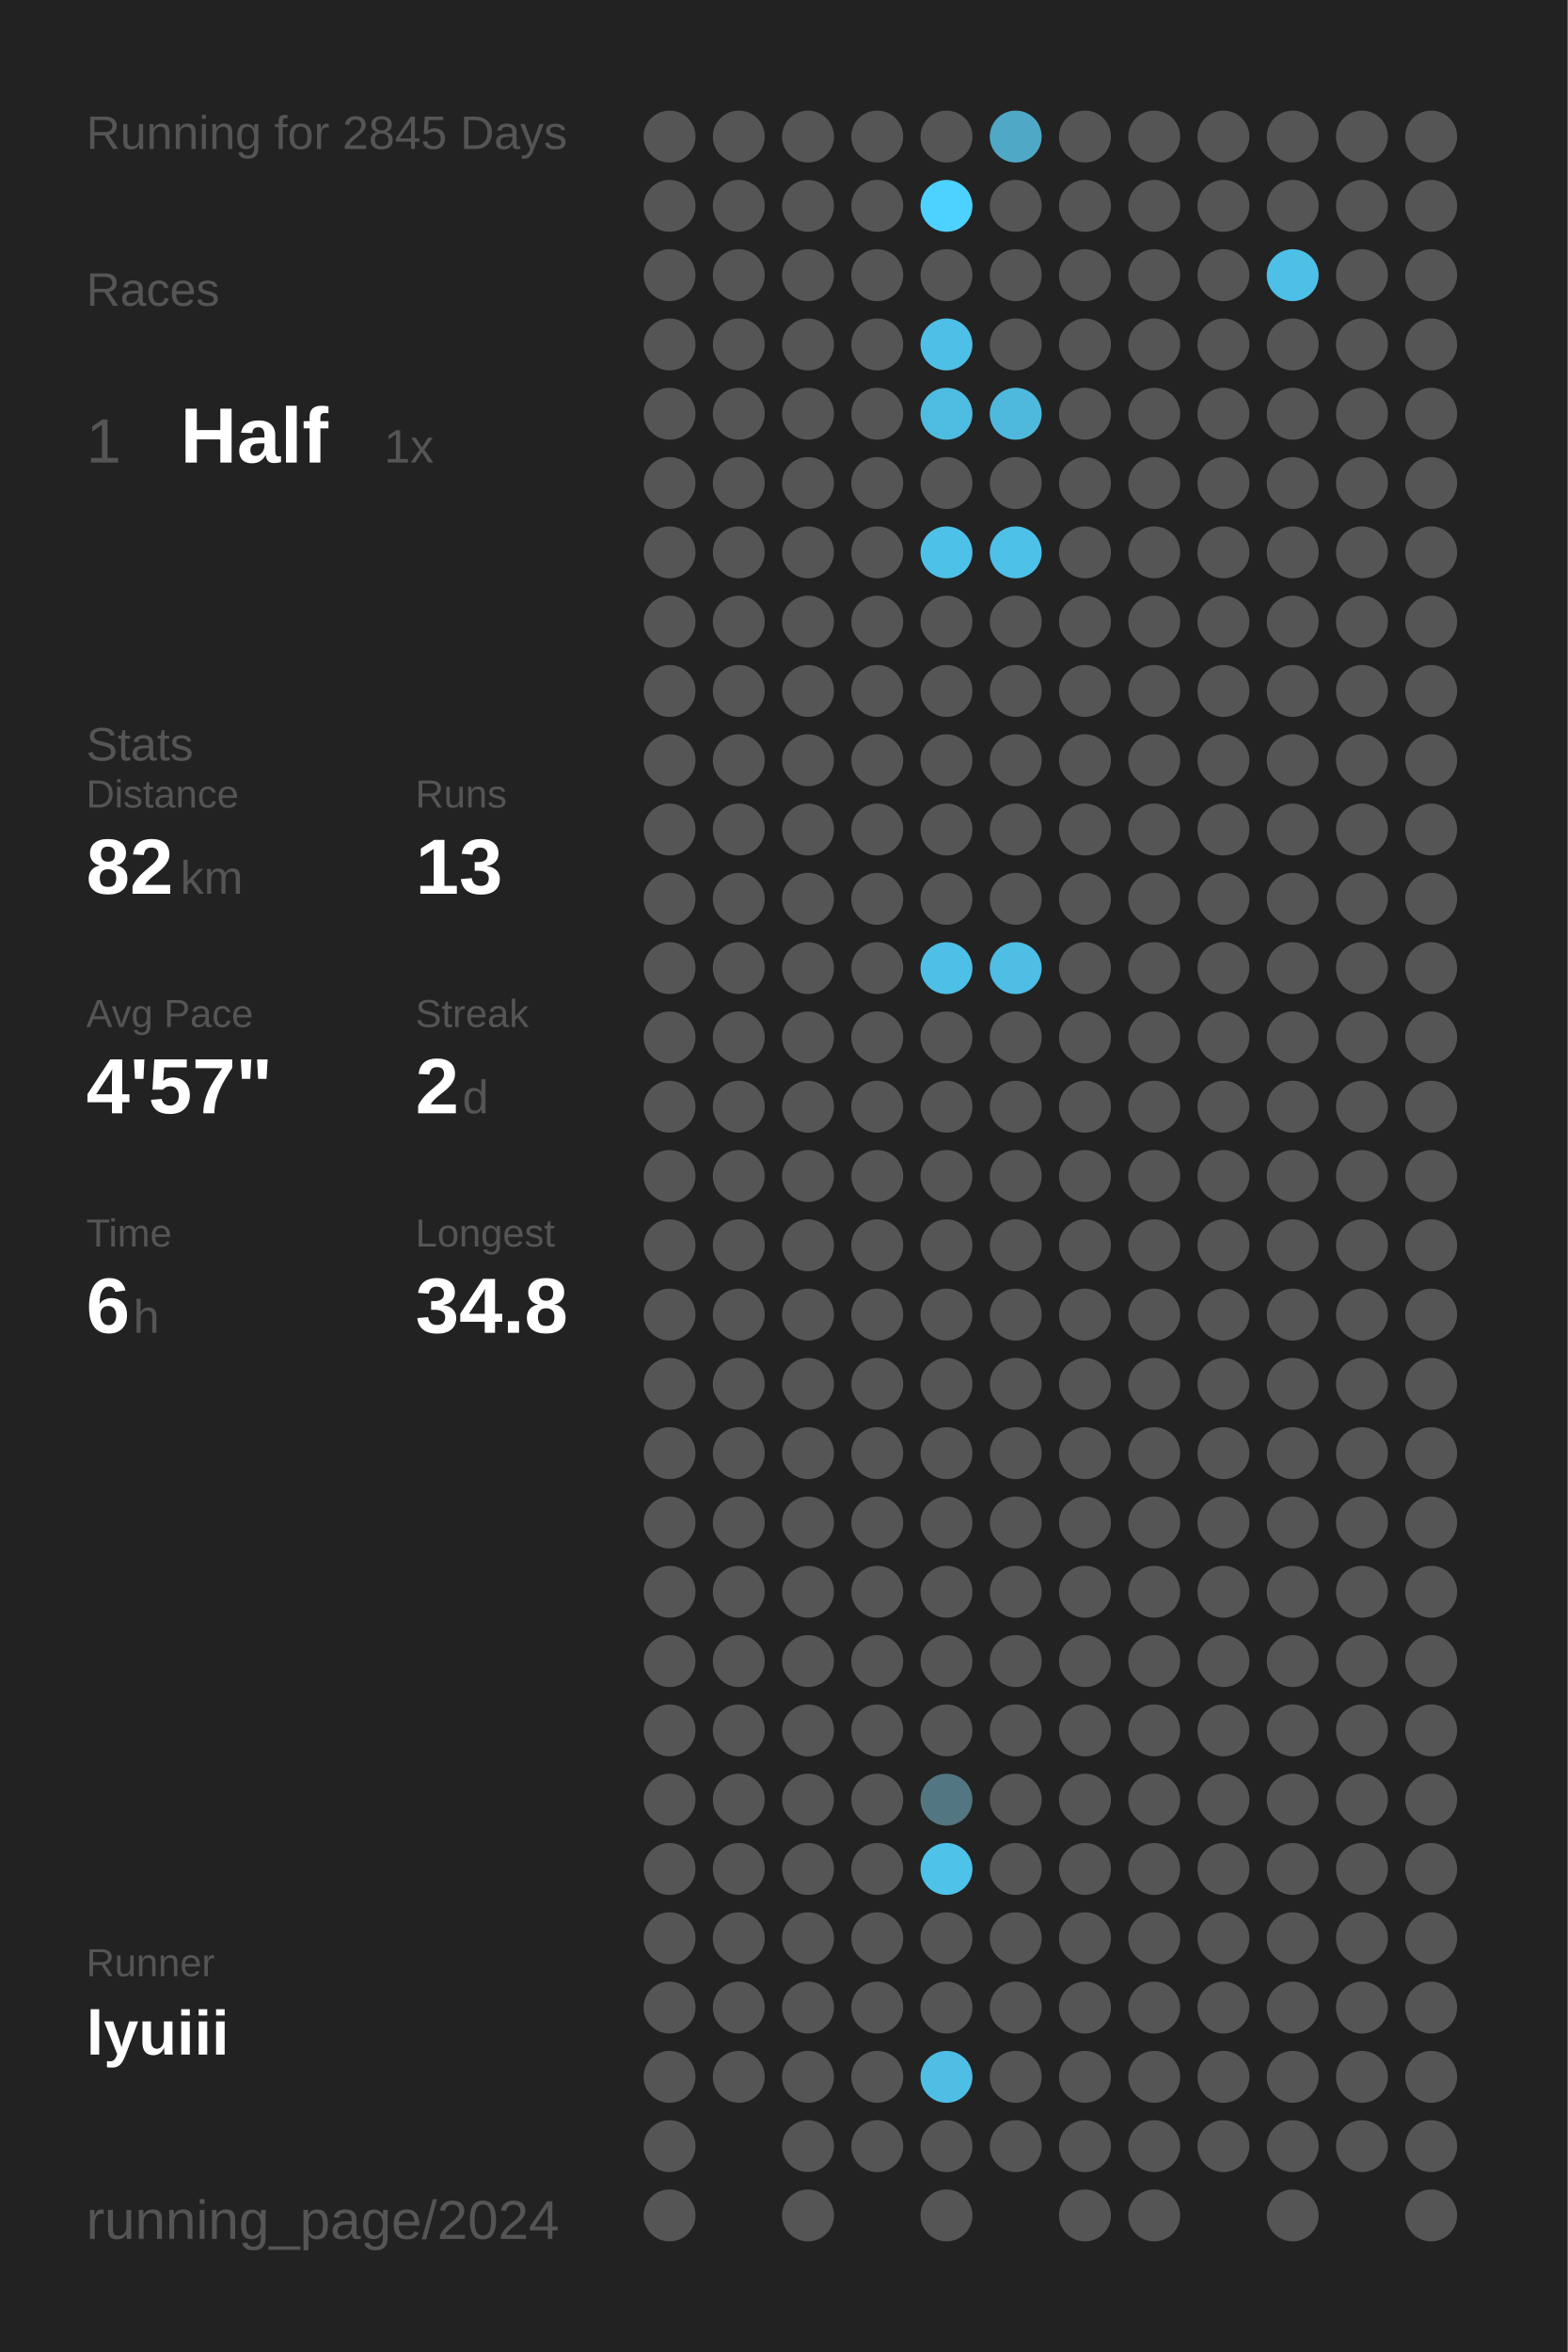
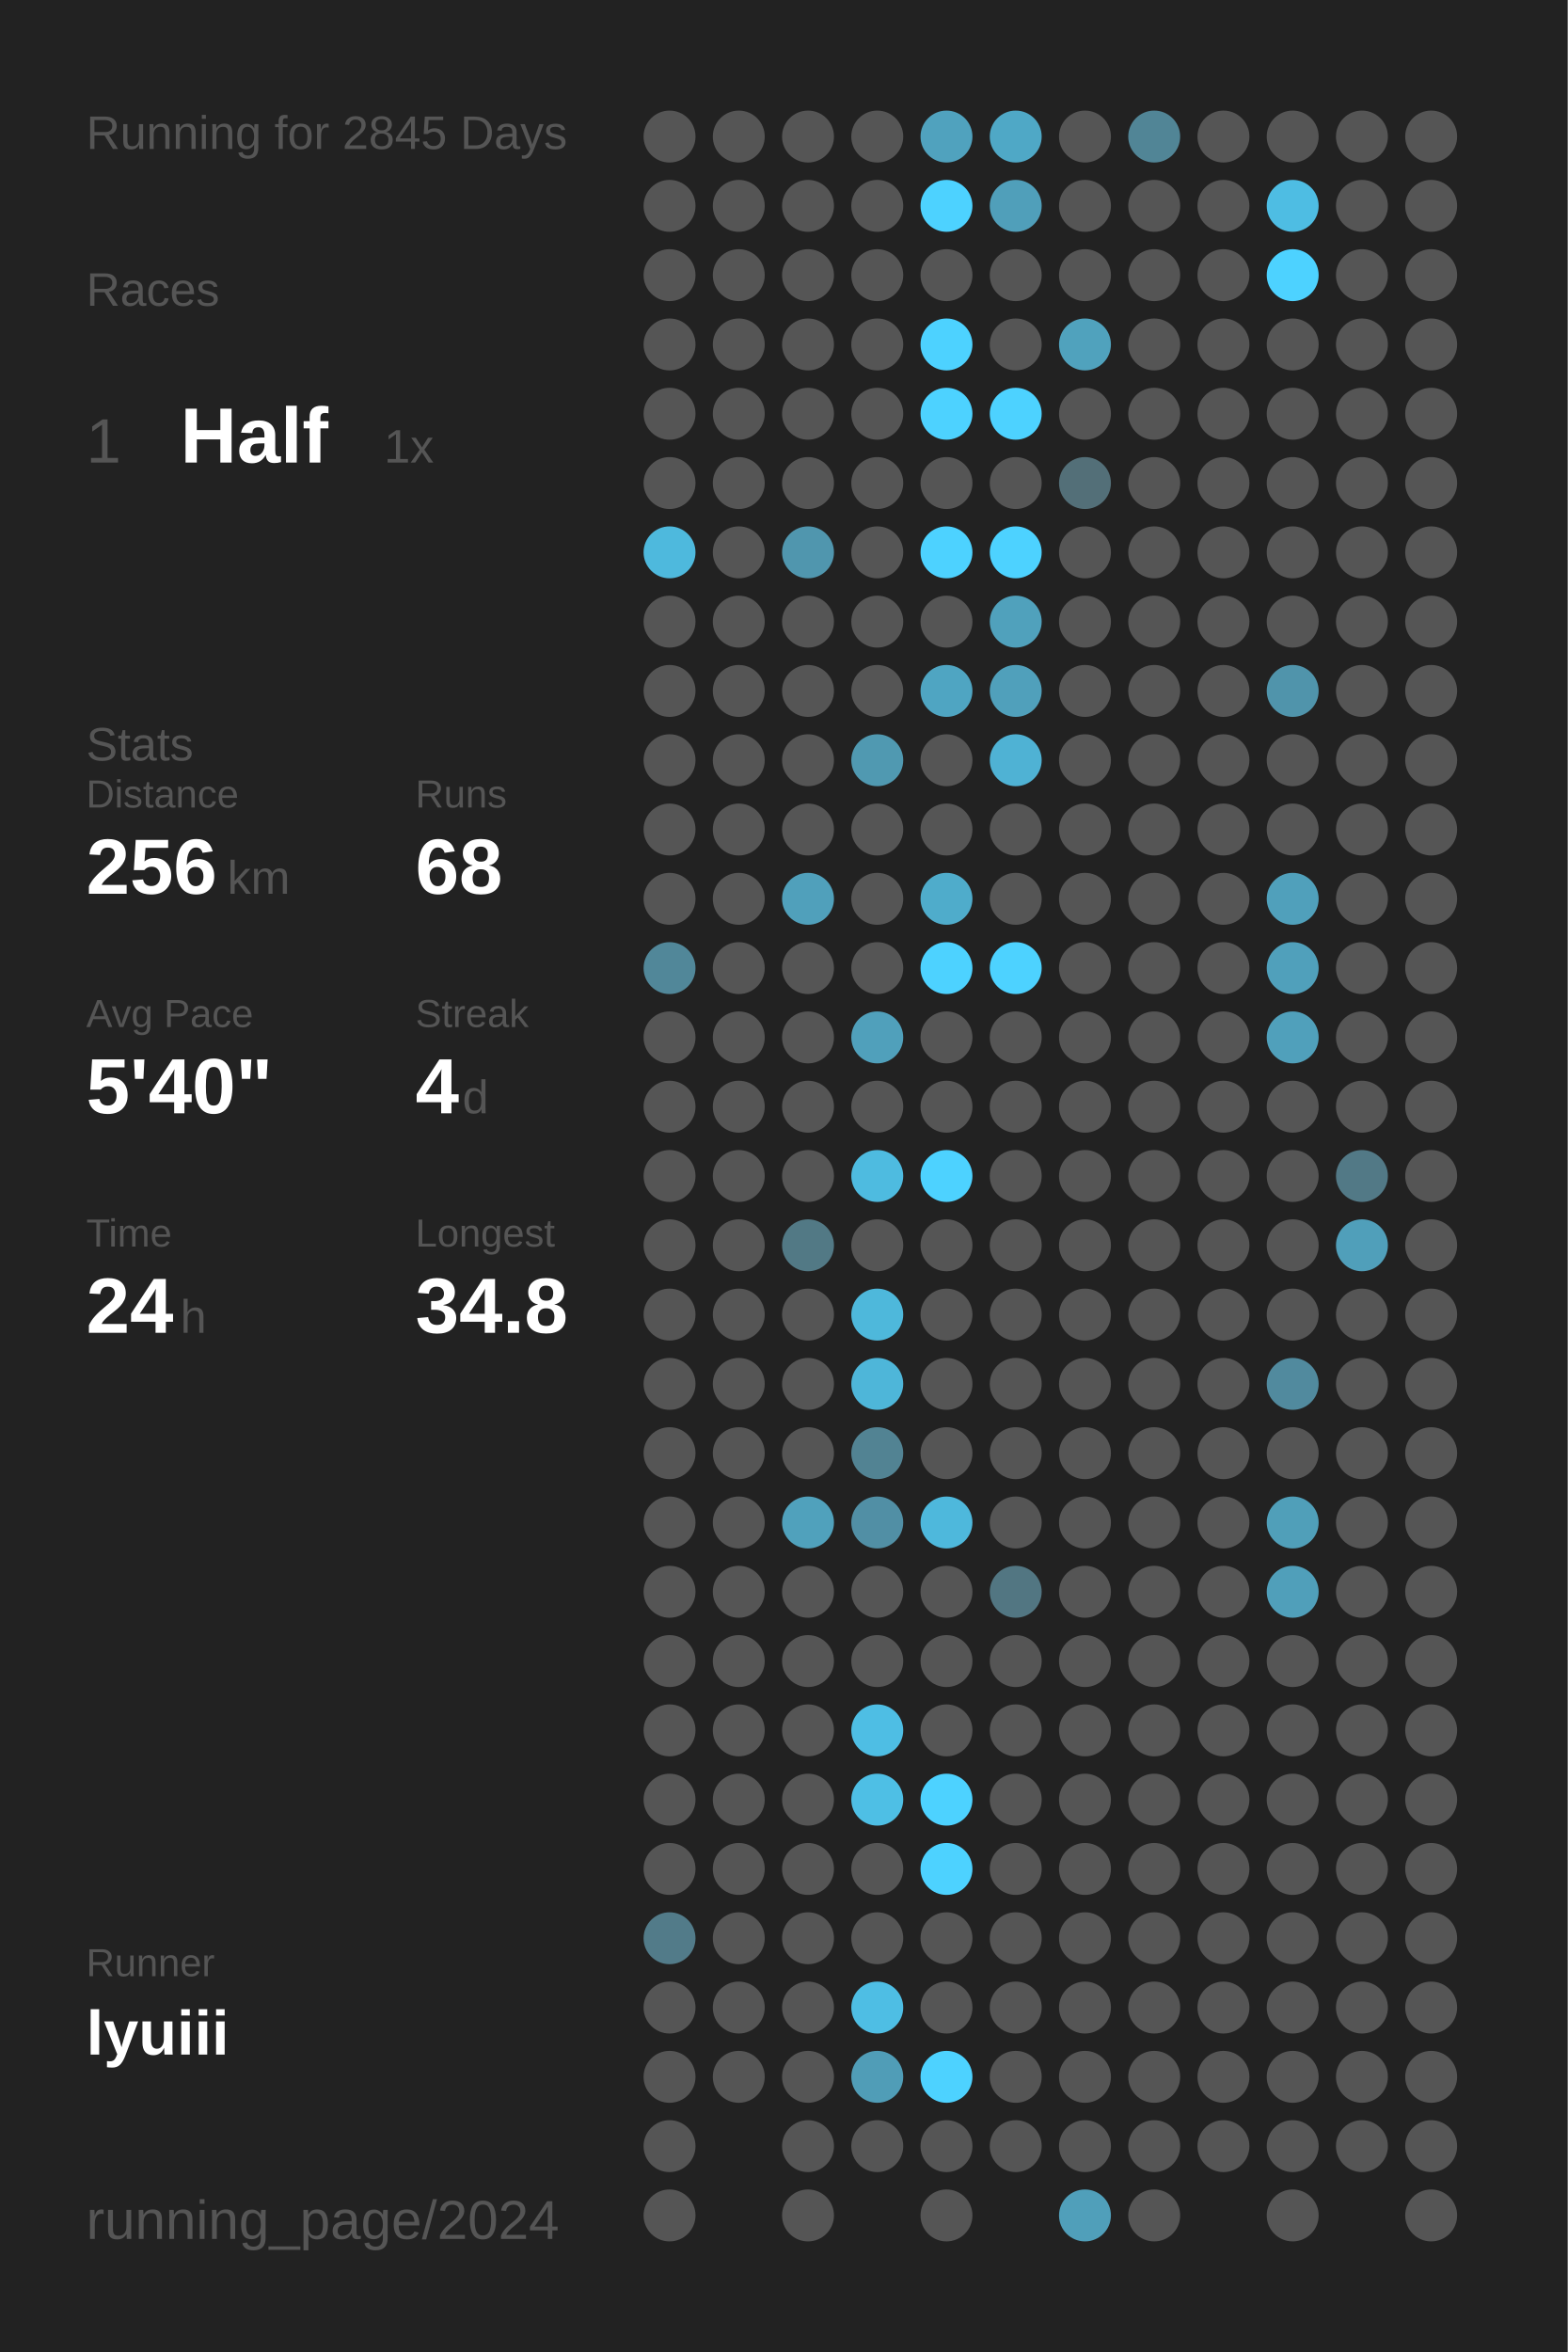
<svg xmlns="http://www.w3.org/2000/svg" baseProfile="full" height="300mm" version="1.1" viewBox="0,0,200,300" width="200mm">
  <defs />
  <rect fill="#222222" height="300" width="200" x="0" y="0" />
  <text fill="#555555" style="font-size:6px; font-family:Arial;" x="11" y="19">Running for 2845 Days</text>
  <text fill="#555555" style="font-size:6px; font-family:Arial;" x="11" y="39">Races</text>
  <text fill="#555555" style="font-size:8px; font-family:Arial;" x="11" y="59">1</text>
  <text fill="#FFFFFF" style="font-size:10px; font-family:Arial; font-weight:bold;" x="23" y="59">Half</text>
  <text fill="#555555" style="font-size:6px; font-family:Arial;" x="49" y="59">1x</text>
  <text fill="#555555" style="font-size:6px; font-family:Arial;" x="11" y="97">Stats</text>
  <text fill="#555555" style="font-size:5px; font-family:Arial;" x="11" y="103">Distance</text>
-   <text fill="#FFFFFF" style="font-size:10px; font-family:Arial; font-weight:bold;" x="11" y="114">82</text>
-   <text fill="#555555" style="font-size:6px; font-family:Arial;" x="23" y="114">km</text>
+   <text fill="#FFFFFF" style="font-size:10px; font-family:Arial; font-weight:bold;" x="11" y="114">256</text>
+   <text fill="#555555" style="font-size:6px; font-family:Arial;" x="29" y="114">km</text>
  <text fill="#555555" style="font-size:5px; font-family:Arial;" x="53" y="103">Runs</text>
-   <text fill="#FFFFFF" style="font-size:10px; font-family:Arial; font-weight:bold;" x="53" y="114">13</text>
+   <text fill="#FFFFFF" style="font-size:10px; font-family:Arial; font-weight:bold;" x="53" y="114">68</text>
  <text fill="#555555" style="font-size:5px; font-family:Arial;" x="11" y="131">Avg Pace</text>
-   <text fill="#FFFFFF" style="font-size:10px; font-family:Arial; font-weight:bold;" x="11" y="142">4'57"</text>
+   <text fill="#FFFFFF" style="font-size:10px; font-family:Arial; font-weight:bold;" x="11" y="142">5'40"</text>
  <text fill="#555555" style="font-size:5px; font-family:Arial;" x="53" y="131">Streak</text>
-   <text fill="#FFFFFF" style="font-size:10px; font-family:Arial; font-weight:bold;" x="53" y="142">2</text>
+   <text fill="#FFFFFF" style="font-size:10px; font-family:Arial; font-weight:bold;" x="53" y="142">4</text>
  <text fill="#555555" style="font-size:6px; font-family:Arial;" x="59" y="142">d</text>
  <text fill="#555555" style="font-size:5px; font-family:Arial;" x="11" y="159">Time</text>
-   <text fill="#FFFFFF" style="font-size:10px; font-family:Arial; font-weight:bold;" x="11" y="170">6</text>
-   <text fill="#555555" style="font-size:6px; font-family:Arial;" x="17" y="170">h</text>
+   <text fill="#FFFFFF" style="font-size:10px; font-family:Arial; font-weight:bold;" x="11" y="170">24</text>
+   <text fill="#555555" style="font-size:6px; font-family:Arial;" x="23" y="170">h</text>
  <text fill="#555555" style="font-size:5px; font-family:Arial;" x="53" y="159">Longest</text>
  <text fill="#FFFFFF" style="font-size:10px; font-family:Arial; font-weight:bold;" x="53" y="170">34.8</text>
  <text fill="#555555" style="font-size:5px; font-family:Arial;" x="11" y="252.065">Runner</text>
  <text fill="#FFFFFF" style="font-size:8px; font-family:Arial; font-weight:bold;" x="11" y="262.065">lyuiii</text>
  <text fill="#555555" style="font-size:7px; font-family:Arial;" x="11" y="285.581">running_page/2024</text>
  <circle cx="85.417" cy="17.419" fill="#555555" r="3.312" />
  <circle cx="85.417" cy="26.258" fill="#555555" r="3.312" />
  <circle cx="85.417" cy="35.097" fill="#555555" r="3.312" />
  <circle cx="85.417" cy="43.935" fill="#555555" r="3.312" />
  <circle cx="85.417" cy="52.774" fill="#555555" r="3.312" />
  <circle cx="85.417" cy="61.613" fill="#555555" r="3.312" />
-   <circle cx="85.417" cy="70.452" fill="#555555" r="3.312" />
+   <circle cx="85.417" cy="70.452" fill="#4eb9dd" r="3.312" />
  <circle cx="85.417" cy="79.29" fill="#555555" r="3.312" />
  <circle cx="85.417" cy="88.129" fill="#555555" r="3.312" />
  <circle cx="85.417" cy="96.968" fill="#555555" r="3.312" />
  <circle cx="85.417" cy="105.806" fill="#555555" r="3.312" />
  <circle cx="85.417" cy="114.645" fill="#555555" r="3.312" />
-   <circle cx="85.417" cy="123.484" fill="#555555" r="3.312" />
+   <circle cx="85.417" cy="123.484" fill="#518799" r="3.312" />
  <circle cx="85.417" cy="132.323" fill="#555555" r="3.312" />
  <circle cx="85.417" cy="141.161" fill="#555555" r="3.312" />
  <circle cx="85.417" cy="150" fill="#555555" r="3.312" />
  <circle cx="85.417" cy="158.839" fill="#555555" r="3.312" />
  <circle cx="85.417" cy="167.677" fill="#555555" r="3.312" />
  <circle cx="85.417" cy="176.516" fill="#555555" r="3.312" />
  <circle cx="85.417" cy="185.355" fill="#555555" r="3.312" />
  <circle cx="85.417" cy="194.194" fill="#555555" r="3.312" />
  <circle cx="85.417" cy="203.032" fill="#555555" r="3.312" />
  <circle cx="85.417" cy="211.871" fill="#555555" r="3.312" />
  <circle cx="85.417" cy="220.71" fill="#555555" r="3.312" />
  <circle cx="85.417" cy="229.548" fill="#555555" r="3.312" />
  <circle cx="85.417" cy="238.387" fill="#555555" r="3.312" />
-   <circle cx="85.417" cy="247.226" fill="#555555" r="3.312" />
+   <circle cx="85.417" cy="247.226" fill="#527b89" r="3.312" />
  <circle cx="85.417" cy="256.065" fill="#555555" r="3.312" />
  <circle cx="85.417" cy="264.903" fill="#555555" r="3.312" />
  <circle cx="85.417" cy="273.742" fill="#555555" r="3.312" />
  <circle cx="85.417" cy="282.581" fill="#555555" r="3.312" />
  <circle cx="94.25" cy="17.419" fill="#555555" r="3.312" />
  <circle cx="94.25" cy="26.258" fill="#555555" r="3.312" />
  <circle cx="94.25" cy="35.097" fill="#555555" r="3.312" />
  <circle cx="94.25" cy="43.935" fill="#555555" r="3.312" />
  <circle cx="94.25" cy="52.774" fill="#555555" r="3.312" />
  <circle cx="94.25" cy="61.613" fill="#555555" r="3.312" />
  <circle cx="94.25" cy="70.452" fill="#555555" r="3.312" />
  <circle cx="94.25" cy="79.29" fill="#555555" r="3.312" />
  <circle cx="94.25" cy="88.129" fill="#555555" r="3.312" />
  <circle cx="94.25" cy="96.968" fill="#555555" r="3.312" />
  <circle cx="94.25" cy="105.806" fill="#555555" r="3.312" />
  <circle cx="94.25" cy="114.645" fill="#555555" r="3.312" />
  <circle cx="94.25" cy="123.484" fill="#555555" r="3.312" />
  <circle cx="94.25" cy="132.323" fill="#555555" r="3.312" />
  <circle cx="94.25" cy="141.161" fill="#555555" r="3.312" />
  <circle cx="94.25" cy="150" fill="#555555" r="3.312" />
  <circle cx="94.25" cy="158.839" fill="#555555" r="3.312" />
  <circle cx="94.25" cy="167.677" fill="#555555" r="3.312" />
  <circle cx="94.25" cy="176.516" fill="#555555" r="3.312" />
  <circle cx="94.25" cy="185.355" fill="#555555" r="3.312" />
  <circle cx="94.25" cy="194.194" fill="#555555" r="3.312" />
  <circle cx="94.25" cy="203.032" fill="#555555" r="3.312" />
  <circle cx="94.25" cy="211.871" fill="#555555" r="3.312" />
  <circle cx="94.25" cy="220.71" fill="#555555" r="3.312" />
  <circle cx="94.25" cy="229.548" fill="#555555" r="3.312" />
  <circle cx="94.25" cy="238.387" fill="#555555" r="3.312" />
  <circle cx="94.25" cy="247.226" fill="#555555" r="3.312" />
  <circle cx="94.25" cy="256.065" fill="#555555" r="3.312" />
  <circle cx="94.25" cy="264.903" fill="#555555" r="3.312" />
  <circle cx="103.083" cy="17.419" fill="#555555" r="3.312" />
  <circle cx="103.083" cy="26.258" fill="#555555" r="3.312" />
  <circle cx="103.083" cy="35.097" fill="#555555" r="3.312" />
  <circle cx="103.083" cy="43.935" fill="#555555" r="3.312" />
  <circle cx="103.083" cy="52.774" fill="#555555" r="3.312" />
  <circle cx="103.083" cy="61.613" fill="#555555" r="3.312" />
-   <circle cx="103.083" cy="70.452" fill="#555555" r="3.312" />
+   <circle cx="103.083" cy="70.452" fill="#5096ae" r="3.312" />
  <circle cx="103.083" cy="79.29" fill="#555555" r="3.312" />
  <circle cx="103.083" cy="88.129" fill="#555555" r="3.312" />
  <circle cx="103.083" cy="96.968" fill="#555555" r="3.312" />
  <circle cx="103.083" cy="105.806" fill="#555555" r="3.312" />
-   <circle cx="103.083" cy="114.645" fill="#555555" r="3.312" />
+   <circle cx="103.083" cy="114.645" fill="#50a0bb" r="3.312" />
  <circle cx="103.083" cy="123.484" fill="#555555" r="3.312" />
  <circle cx="103.083" cy="132.323" fill="#555555" r="3.312" />
  <circle cx="103.083" cy="141.161" fill="#555555" r="3.312" />
  <circle cx="103.083" cy="150" fill="#555555" r="3.312" />
-   <circle cx="103.083" cy="158.839" fill="#555555" r="3.312" />
+   <circle cx="103.083" cy="158.839" fill="#527985" r="3.312" />
  <circle cx="103.083" cy="167.677" fill="#555555" r="3.312" />
  <circle cx="103.083" cy="176.516" fill="#555555" r="3.312" />
  <circle cx="103.083" cy="185.355" fill="#555555" r="3.312" />
-   <circle cx="103.083" cy="194.194" fill="#555555" r="3.312" />
+   <circle cx="103.083" cy="194.194" fill="#50a1bc" r="3.312" />
  <circle cx="103.083" cy="203.032" fill="#555555" r="3.312" />
  <circle cx="103.083" cy="211.871" fill="#555555" r="3.312" />
  <circle cx="103.083" cy="220.71" fill="#555555" r="3.312" />
  <circle cx="103.083" cy="229.548" fill="#555555" r="3.312" />
  <circle cx="103.083" cy="238.387" fill="#555555" r="3.312" />
  <circle cx="103.083" cy="247.226" fill="#555555" r="3.312" />
  <circle cx="103.083" cy="256.065" fill="#555555" r="3.312" />
  <circle cx="103.083" cy="264.903" fill="#555555" r="3.312" />
  <circle cx="103.083" cy="273.742" fill="#555555" r="3.312" />
  <circle cx="103.083" cy="282.581" fill="#555555" r="3.312" />
  <circle cx="111.917" cy="17.419" fill="#555555" r="3.312" />
  <circle cx="111.917" cy="26.258" fill="#555555" r="3.312" />
  <circle cx="111.917" cy="35.097" fill="#555555" r="3.312" />
  <circle cx="111.917" cy="43.935" fill="#555555" r="3.312" />
  <circle cx="111.917" cy="52.774" fill="#555555" r="3.312" />
  <circle cx="111.917" cy="61.613" fill="#555555" r="3.312" />
  <circle cx="111.917" cy="70.452" fill="#555555" r="3.312" />
  <circle cx="111.917" cy="79.29" fill="#555555" r="3.312" />
  <circle cx="111.917" cy="88.129" fill="#555555" r="3.312" />
-   <circle cx="111.917" cy="96.968" fill="#555555" r="3.312" />
+   <circle cx="111.917" cy="96.968" fill="#5099b1" r="3.312" />
  <circle cx="111.917" cy="105.806" fill="#555555" r="3.312" />
  <circle cx="111.917" cy="114.645" fill="#555555" r="3.312" />
  <circle cx="111.917" cy="123.484" fill="#555555" r="3.312" />
-   <circle cx="111.917" cy="132.323" fill="#555555" r="3.312" />
+   <circle cx="111.917" cy="132.323" fill="#50a0bb" r="3.312" />
  <circle cx="111.917" cy="141.161" fill="#555555" r="3.312" />
-   <circle cx="111.917" cy="150" fill="#555555" r="3.312" />
+   <circle cx="111.917" cy="150" fill="#4ebbe0" r="3.312" />
  <circle cx="111.917" cy="158.839" fill="#555555" r="3.312" />
-   <circle cx="111.917" cy="167.677" fill="#555555" r="3.312" />
-   <circle cx="111.917" cy="176.516" fill="#555555" r="3.312" />
-   <circle cx="111.917" cy="185.355" fill="#555555" r="3.312" />
-   <circle cx="111.917" cy="194.194" fill="#555555" r="3.312" />
+   <circle cx="111.917" cy="167.677" fill="#4eb8db" r="3.312" />
+   <circle cx="111.917" cy="176.516" fill="#4eb6d9" r="3.312" />
+   <circle cx="111.917" cy="185.355" fill="#528393" r="3.312" />
+   <circle cx="111.917" cy="194.194" fill="#518fa5" r="3.312" />
  <circle cx="111.917" cy="203.032" fill="#555555" r="3.312" />
  <circle cx="111.917" cy="211.871" fill="#555555" r="3.312" />
-   <circle cx="111.917" cy="220.71" fill="#555555" r="3.312" />
-   <circle cx="111.917" cy="229.548" fill="#555555" r="3.312" />
+   <circle cx="111.917" cy="220.71" fill="#4ebee4" r="3.312" />
+   <circle cx="111.917" cy="229.548" fill="#4ebfe5" r="3.312" />
  <circle cx="111.917" cy="238.387" fill="#555555" r="3.312" />
  <circle cx="111.917" cy="247.226" fill="#555555" r="3.312" />
-   <circle cx="111.917" cy="256.065" fill="#555555" r="3.312" />
-   <circle cx="111.917" cy="264.903" fill="#555555" r="3.312" />
+   <circle cx="111.917" cy="256.065" fill="#4ebee4" r="3.312" />
+   <circle cx="111.917" cy="264.903" fill="#509db7" r="3.312" />
  <circle cx="111.917" cy="273.742" fill="#555555" r="3.312" />
-   <circle cx="120.75" cy="17.419" fill="#555555" r="3.312" />
+   <circle cx="120.75" cy="17.419" fill="#50a2be" r="3.312" />
  <circle cx="120.75" cy="26.258" fill="#4DD2FF" r="3.312" />
  <circle cx="120.75" cy="35.097" fill="#555555" r="3.312" />
-   <circle cx="120.75" cy="43.935" fill="#4ebfe6" r="3.312" />
-   <circle cx="120.75" cy="52.774" fill="#4ebce1" r="3.312" />
+   <circle cx="120.75" cy="43.935" fill="#4DD2FF" r="3.312" />
+   <circle cx="120.75" cy="52.774" fill="#4DD2FF" r="3.312" />
  <circle cx="120.75" cy="61.613" fill="#555555" r="3.312" />
-   <circle cx="120.75" cy="70.452" fill="#4ec1e8" r="3.312" />
+   <circle cx="120.75" cy="70.452" fill="#4DD2FF" r="3.312" />
  <circle cx="120.75" cy="79.29" fill="#555555" r="3.312" />
-   <circle cx="120.75" cy="88.129" fill="#555555" r="3.312" />
+   <circle cx="120.75" cy="88.129" fill="#4fa5c2" r="3.312" />
  <circle cx="120.75" cy="96.968" fill="#555555" r="3.312" />
  <circle cx="120.75" cy="105.806" fill="#555555" r="3.312" />
-   <circle cx="120.75" cy="114.645" fill="#555555" r="3.312" />
-   <circle cx="120.75" cy="123.484" fill="#4ebfe6" r="3.312" />
+   <circle cx="120.75" cy="114.645" fill="#4faccb" r="3.312" />
+   <circle cx="120.75" cy="123.484" fill="#4DD2FF" r="3.312" />
  <circle cx="120.75" cy="132.323" fill="#555555" r="3.312" />
  <circle cx="120.75" cy="141.161" fill="#555555" r="3.312" />
-   <circle cx="120.75" cy="150" fill="#555555" r="3.312" />
+   <circle cx="120.75" cy="150" fill="#4DD2FF" r="3.312" />
  <circle cx="120.75" cy="158.839" fill="#555555" r="3.312" />
  <circle cx="120.75" cy="167.677" fill="#555555" r="3.312" />
  <circle cx="120.75" cy="176.516" fill="#555555" r="3.312" />
  <circle cx="120.75" cy="185.355" fill="#555555" r="3.312" />
-   <circle cx="120.75" cy="194.194" fill="#555555" r="3.312" />
+   <circle cx="120.75" cy="194.194" fill="#4eb8dc" r="3.312" />
  <circle cx="120.75" cy="203.032" fill="#555555" r="3.312" />
  <circle cx="120.75" cy="211.871" fill="#555555" r="3.312" />
  <circle cx="120.75" cy="220.71" fill="#555555" r="3.312" />
-   <circle cx="120.75" cy="229.548" fill="#527682" r="3.312" />
-   <circle cx="120.75" cy="238.387" fill="#4ec2e9" r="3.312" />
+   <circle cx="120.75" cy="229.548" fill="#4DD2FF" r="3.312" />
+   <circle cx="120.75" cy="238.387" fill="#4DD2FF" r="3.312" />
  <circle cx="120.75" cy="247.226" fill="#555555" r="3.312" />
  <circle cx="120.75" cy="256.065" fill="#555555" r="3.312" />
-   <circle cx="120.75" cy="264.903" fill="#4ebee5" r="3.312" />
+   <circle cx="120.75" cy="264.903" fill="#4DD2FF" r="3.312" />
  <circle cx="120.75" cy="273.742" fill="#555555" r="3.312" />
  <circle cx="120.75" cy="282.581" fill="#555555" r="3.312" />
  <circle cx="129.583" cy="17.419" fill="#4fa8c6" r="3.312" />
-   <circle cx="129.583" cy="26.258" fill="#555555" r="3.312" />
+   <circle cx="129.583" cy="26.258" fill="#509fba" r="3.312" />
  <circle cx="129.583" cy="35.097" fill="#555555" r="3.312" />
  <circle cx="129.583" cy="43.935" fill="#555555" r="3.312" />
-   <circle cx="129.583" cy="52.774" fill="#4eb9dd" r="3.312" />
+   <circle cx="129.583" cy="52.774" fill="#4DD2FF" r="3.312" />
  <circle cx="129.583" cy="61.613" fill="#555555" r="3.312" />
-   <circle cx="129.583" cy="70.452" fill="#4ec1e8" r="3.312" />
-   <circle cx="129.583" cy="79.29" fill="#555555" r="3.312" />
-   <circle cx="129.583" cy="88.129" fill="#555555" r="3.312" />
-   <circle cx="129.583" cy="96.968" fill="#555555" r="3.312" />
+   <circle cx="129.583" cy="70.452" fill="#4DD2FF" r="3.312" />
+   <circle cx="129.583" cy="79.29" fill="#50a1bc" r="3.312" />
+   <circle cx="129.583" cy="88.129" fill="#50a0bb" r="3.312" />
+   <circle cx="129.583" cy="96.968" fill="#4fb2d4" r="3.312" />
  <circle cx="129.583" cy="105.806" fill="#555555" r="3.312" />
  <circle cx="129.583" cy="114.645" fill="#555555" r="3.312" />
-   <circle cx="129.583" cy="123.484" fill="#4ebee4" r="3.312" />
+   <circle cx="129.583" cy="123.484" fill="#4DD2FF" r="3.312" />
  <circle cx="129.583" cy="132.323" fill="#555555" r="3.312" />
  <circle cx="129.583" cy="141.161" fill="#555555" r="3.312" />
  <circle cx="129.583" cy="150" fill="#555555" r="3.312" />
  <circle cx="129.583" cy="158.839" fill="#555555" r="3.312" />
  <circle cx="129.583" cy="167.677" fill="#555555" r="3.312" />
  <circle cx="129.583" cy="176.516" fill="#555555" r="3.312" />
  <circle cx="129.583" cy="185.355" fill="#555555" r="3.312" />
  <circle cx="129.583" cy="194.194" fill="#555555" r="3.312" />
-   <circle cx="129.583" cy="203.032" fill="#555555" r="3.312" />
+   <circle cx="129.583" cy="203.032" fill="#527682" r="3.312" />
  <circle cx="129.583" cy="211.871" fill="#555555" r="3.312" />
  <circle cx="129.583" cy="220.71" fill="#555555" r="3.312" />
  <circle cx="129.583" cy="229.548" fill="#555555" r="3.312" />
  <circle cx="129.583" cy="238.387" fill="#555555" r="3.312" />
  <circle cx="129.583" cy="247.226" fill="#555555" r="3.312" />
  <circle cx="129.583" cy="256.065" fill="#555555" r="3.312" />
  <circle cx="129.583" cy="264.903" fill="#555555" r="3.312" />
  <circle cx="129.583" cy="273.742" fill="#555555" r="3.312" />
  <circle cx="138.417" cy="17.419" fill="#555555" r="3.312" />
  <circle cx="138.417" cy="26.258" fill="#555555" r="3.312" />
  <circle cx="138.417" cy="35.097" fill="#555555" r="3.312" />
-   <circle cx="138.417" cy="43.935" fill="#555555" r="3.312" />
+   <circle cx="138.417" cy="43.935" fill="#50a2bd" r="3.312" />
  <circle cx="138.417" cy="52.774" fill="#555555" r="3.312" />
-   <circle cx="138.417" cy="61.613" fill="#555555" r="3.312" />
+   <circle cx="138.417" cy="61.613" fill="#536f78" r="3.312" />
  <circle cx="138.417" cy="70.452" fill="#555555" r="3.312" />
  <circle cx="138.417" cy="79.29" fill="#555555" r="3.312" />
  <circle cx="138.417" cy="88.129" fill="#555555" r="3.312" />
  <circle cx="138.417" cy="96.968" fill="#555555" r="3.312" />
  <circle cx="138.417" cy="105.806" fill="#555555" r="3.312" />
  <circle cx="138.417" cy="114.645" fill="#555555" r="3.312" />
  <circle cx="138.417" cy="123.484" fill="#555555" r="3.312" />
  <circle cx="138.417" cy="132.323" fill="#555555" r="3.312" />
  <circle cx="138.417" cy="141.161" fill="#555555" r="3.312" />
  <circle cx="138.417" cy="150" fill="#555555" r="3.312" />
  <circle cx="138.417" cy="158.839" fill="#555555" r="3.312" />
  <circle cx="138.417" cy="167.677" fill="#555555" r="3.312" />
  <circle cx="138.417" cy="176.516" fill="#555555" r="3.312" />
  <circle cx="138.417" cy="185.355" fill="#555555" r="3.312" />
  <circle cx="138.417" cy="194.194" fill="#555555" r="3.312" />
  <circle cx="138.417" cy="203.032" fill="#555555" r="3.312" />
  <circle cx="138.417" cy="211.871" fill="#555555" r="3.312" />
  <circle cx="138.417" cy="220.71" fill="#555555" r="3.312" />
  <circle cx="138.417" cy="229.548" fill="#555555" r="3.312" />
  <circle cx="138.417" cy="238.387" fill="#555555" r="3.312" />
  <circle cx="138.417" cy="247.226" fill="#555555" r="3.312" />
  <circle cx="138.417" cy="256.065" fill="#555555" r="3.312" />
  <circle cx="138.417" cy="264.903" fill="#555555" r="3.312" />
  <circle cx="138.417" cy="273.742" fill="#555555" r="3.312" />
-   <circle cx="138.417" cy="282.581" fill="#555555" r="3.312" />
-   <circle cx="147.25" cy="17.419" fill="#555555" r="3.312" />
+   <circle cx="138.417" cy="282.581" fill="#509fba" r="3.312" />
+   <circle cx="147.25" cy="17.419" fill="#518596" r="3.312" />
  <circle cx="147.25" cy="26.258" fill="#555555" r="3.312" />
  <circle cx="147.25" cy="35.097" fill="#555555" r="3.312" />
  <circle cx="147.25" cy="43.935" fill="#555555" r="3.312" />
  <circle cx="147.25" cy="52.774" fill="#555555" r="3.312" />
  <circle cx="147.25" cy="61.613" fill="#555555" r="3.312" />
  <circle cx="147.25" cy="70.452" fill="#555555" r="3.312" />
  <circle cx="147.25" cy="79.29" fill="#555555" r="3.312" />
  <circle cx="147.25" cy="88.129" fill="#555555" r="3.312" />
  <circle cx="147.25" cy="96.968" fill="#555555" r="3.312" />
  <circle cx="147.25" cy="105.806" fill="#555555" r="3.312" />
  <circle cx="147.25" cy="114.645" fill="#555555" r="3.312" />
  <circle cx="147.25" cy="123.484" fill="#555555" r="3.312" />
  <circle cx="147.25" cy="132.323" fill="#555555" r="3.312" />
  <circle cx="147.25" cy="141.161" fill="#555555" r="3.312" />
  <circle cx="147.25" cy="150" fill="#555555" r="3.312" />
  <circle cx="147.25" cy="158.839" fill="#555555" r="3.312" />
  <circle cx="147.25" cy="167.677" fill="#555555" r="3.312" />
  <circle cx="147.25" cy="176.516" fill="#555555" r="3.312" />
  <circle cx="147.25" cy="185.355" fill="#555555" r="3.312" />
  <circle cx="147.25" cy="194.194" fill="#555555" r="3.312" />
  <circle cx="147.25" cy="203.032" fill="#555555" r="3.312" />
  <circle cx="147.25" cy="211.871" fill="#555555" r="3.312" />
  <circle cx="147.25" cy="220.71" fill="#555555" r="3.312" />
  <circle cx="147.25" cy="229.548" fill="#555555" r="3.312" />
  <circle cx="147.25" cy="238.387" fill="#555555" r="3.312" />
  <circle cx="147.25" cy="247.226" fill="#555555" r="3.312" />
  <circle cx="147.25" cy="256.065" fill="#555555" r="3.312" />
  <circle cx="147.25" cy="264.903" fill="#555555" r="3.312" />
  <circle cx="147.25" cy="273.742" fill="#555555" r="3.312" />
  <circle cx="147.25" cy="282.581" fill="#555555" r="3.312" />
  <circle cx="156.083" cy="17.419" fill="#555555" r="3.312" />
  <circle cx="156.083" cy="26.258" fill="#555555" r="3.312" />
  <circle cx="156.083" cy="35.097" fill="#555555" r="3.312" />
  <circle cx="156.083" cy="43.935" fill="#555555" r="3.312" />
  <circle cx="156.083" cy="52.774" fill="#555555" r="3.312" />
  <circle cx="156.083" cy="61.613" fill="#555555" r="3.312" />
  <circle cx="156.083" cy="70.452" fill="#555555" r="3.312" />
  <circle cx="156.083" cy="79.29" fill="#555555" r="3.312" />
  <circle cx="156.083" cy="88.129" fill="#555555" r="3.312" />
  <circle cx="156.083" cy="96.968" fill="#555555" r="3.312" />
  <circle cx="156.083" cy="105.806" fill="#555555" r="3.312" />
  <circle cx="156.083" cy="114.645" fill="#555555" r="3.312" />
  <circle cx="156.083" cy="123.484" fill="#555555" r="3.312" />
  <circle cx="156.083" cy="132.323" fill="#555555" r="3.312" />
  <circle cx="156.083" cy="141.161" fill="#555555" r="3.312" />
  <circle cx="156.083" cy="150" fill="#555555" r="3.312" />
  <circle cx="156.083" cy="158.839" fill="#555555" r="3.312" />
  <circle cx="156.083" cy="167.677" fill="#555555" r="3.312" />
  <circle cx="156.083" cy="176.516" fill="#555555" r="3.312" />
  <circle cx="156.083" cy="185.355" fill="#555555" r="3.312" />
  <circle cx="156.083" cy="194.194" fill="#555555" r="3.312" />
  <circle cx="156.083" cy="203.032" fill="#555555" r="3.312" />
  <circle cx="156.083" cy="211.871" fill="#555555" r="3.312" />
  <circle cx="156.083" cy="220.71" fill="#555555" r="3.312" />
  <circle cx="156.083" cy="229.548" fill="#555555" r="3.312" />
  <circle cx="156.083" cy="238.387" fill="#555555" r="3.312" />
  <circle cx="156.083" cy="247.226" fill="#555555" r="3.312" />
  <circle cx="156.083" cy="256.065" fill="#555555" r="3.312" />
  <circle cx="156.083" cy="264.903" fill="#555555" r="3.312" />
  <circle cx="156.083" cy="273.742" fill="#555555" r="3.312" />
  <circle cx="164.917" cy="17.419" fill="#555555" r="3.312" />
-   <circle cx="164.917" cy="26.258" fill="#555555" r="3.312" />
-   <circle cx="164.917" cy="35.097" fill="#4ec0e7" r="3.312" />
+   <circle cx="164.917" cy="26.258" fill="#4ebde3" r="3.312" />
+   <circle cx="164.917" cy="35.097" fill="#4DD2FF" r="3.312" />
  <circle cx="164.917" cy="43.935" fill="#555555" r="3.312" />
  <circle cx="164.917" cy="52.774" fill="#555555" r="3.312" />
  <circle cx="164.917" cy="61.613" fill="#555555" r="3.312" />
  <circle cx="164.917" cy="70.452" fill="#555555" r="3.312" />
  <circle cx="164.917" cy="79.29" fill="#555555" r="3.312" />
-   <circle cx="164.917" cy="88.129" fill="#555555" r="3.312" />
+   <circle cx="164.917" cy="88.129" fill="#5094ab" r="3.312" />
  <circle cx="164.917" cy="96.968" fill="#555555" r="3.312" />
  <circle cx="164.917" cy="105.806" fill="#555555" r="3.312" />
-   <circle cx="164.917" cy="114.645" fill="#555555" r="3.312" />
-   <circle cx="164.917" cy="123.484" fill="#555555" r="3.312" />
-   <circle cx="164.917" cy="132.323" fill="#555555" r="3.312" />
+   <circle cx="164.917" cy="114.645" fill="#50a0bb" r="3.312" />
+   <circle cx="164.917" cy="123.484" fill="#50a0bb" r="3.312" />
+   <circle cx="164.917" cy="132.323" fill="#50a0bb" r="3.312" />
  <circle cx="164.917" cy="141.161" fill="#555555" r="3.312" />
  <circle cx="164.917" cy="150" fill="#555555" r="3.312" />
  <circle cx="164.917" cy="158.839" fill="#555555" r="3.312" />
  <circle cx="164.917" cy="167.677" fill="#555555" r="3.312" />
-   <circle cx="164.917" cy="176.516" fill="#555555" r="3.312" />
+   <circle cx="164.917" cy="176.516" fill="#518a9e" r="3.312" />
  <circle cx="164.917" cy="185.355" fill="#555555" r="3.312" />
-   <circle cx="164.917" cy="194.194" fill="#555555" r="3.312" />
-   <circle cx="164.917" cy="203.032" fill="#555555" r="3.312" />
+   <circle cx="164.917" cy="194.194" fill="#509fb9" r="3.312" />
+   <circle cx="164.917" cy="203.032" fill="#509fba" r="3.312" />
  <circle cx="164.917" cy="211.871" fill="#555555" r="3.312" />
  <circle cx="164.917" cy="220.71" fill="#555555" r="3.312" />
  <circle cx="164.917" cy="229.548" fill="#555555" r="3.312" />
  <circle cx="164.917" cy="238.387" fill="#555555" r="3.312" />
  <circle cx="164.917" cy="247.226" fill="#555555" r="3.312" />
  <circle cx="164.917" cy="256.065" fill="#555555" r="3.312" />
  <circle cx="164.917" cy="264.903" fill="#555555" r="3.312" />
  <circle cx="164.917" cy="273.742" fill="#555555" r="3.312" />
  <circle cx="164.917" cy="282.581" fill="#555555" r="3.312" />
  <circle cx="173.75" cy="17.419" fill="#555555" r="3.312" />
  <circle cx="173.75" cy="26.258" fill="#555555" r="3.312" />
  <circle cx="173.75" cy="35.097" fill="#555555" r="3.312" />
  <circle cx="173.75" cy="43.935" fill="#555555" r="3.312" />
  <circle cx="173.75" cy="52.774" fill="#555555" r="3.312" />
  <circle cx="173.75" cy="61.613" fill="#555555" r="3.312" />
  <circle cx="173.75" cy="70.452" fill="#555555" r="3.312" />
  <circle cx="173.75" cy="79.29" fill="#555555" r="3.312" />
  <circle cx="173.75" cy="88.129" fill="#555555" r="3.312" />
  <circle cx="173.75" cy="96.968" fill="#555555" r="3.312" />
  <circle cx="173.75" cy="105.806" fill="#555555" r="3.312" />
  <circle cx="173.75" cy="114.645" fill="#555555" r="3.312" />
  <circle cx="173.75" cy="123.484" fill="#555555" r="3.312" />
  <circle cx="173.75" cy="132.323" fill="#555555" r="3.312" />
  <circle cx="173.75" cy="141.161" fill="#555555" r="3.312" />
-   <circle cx="173.75" cy="150" fill="#555555" r="3.312" />
-   <circle cx="173.75" cy="158.839" fill="#555555" r="3.312" />
+   <circle cx="173.75" cy="150" fill="#527986" r="3.312" />
+   <circle cx="173.75" cy="158.839" fill="#509fba" r="3.312" />
  <circle cx="173.75" cy="167.677" fill="#555555" r="3.312" />
  <circle cx="173.75" cy="176.516" fill="#555555" r="3.312" />
  <circle cx="173.75" cy="185.355" fill="#555555" r="3.312" />
  <circle cx="173.75" cy="194.194" fill="#555555" r="3.312" />
  <circle cx="173.75" cy="203.032" fill="#555555" r="3.312" />
  <circle cx="173.75" cy="211.871" fill="#555555" r="3.312" />
  <circle cx="173.75" cy="220.71" fill="#555555" r="3.312" />
  <circle cx="173.75" cy="229.548" fill="#555555" r="3.312" />
  <circle cx="173.75" cy="238.387" fill="#555555" r="3.312" />
  <circle cx="173.75" cy="247.226" fill="#555555" r="3.312" />
  <circle cx="173.75" cy="256.065" fill="#555555" r="3.312" />
  <circle cx="173.75" cy="264.903" fill="#555555" r="3.312" />
  <circle cx="173.75" cy="273.742" fill="#555555" r="3.312" />
  <circle cx="182.583" cy="17.419" fill="#555555" r="3.312" />
  <circle cx="182.583" cy="26.258" fill="#555555" r="3.312" />
  <circle cx="182.583" cy="35.097" fill="#555555" r="3.312" />
  <circle cx="182.583" cy="43.935" fill="#555555" r="3.312" />
  <circle cx="182.583" cy="52.774" fill="#555555" r="3.312" />
  <circle cx="182.583" cy="61.613" fill="#555555" r="3.312" />
  <circle cx="182.583" cy="70.452" fill="#555555" r="3.312" />
  <circle cx="182.583" cy="79.29" fill="#555555" r="3.312" />
  <circle cx="182.583" cy="88.129" fill="#555555" r="3.312" />
  <circle cx="182.583" cy="96.968" fill="#555555" r="3.312" />
  <circle cx="182.583" cy="105.806" fill="#555555" r="3.312" />
  <circle cx="182.583" cy="114.645" fill="#555555" r="3.312" />
  <circle cx="182.583" cy="123.484" fill="#555555" r="3.312" />
  <circle cx="182.583" cy="132.323" fill="#555555" r="3.312" />
  <circle cx="182.583" cy="141.161" fill="#555555" r="3.312" />
  <circle cx="182.583" cy="150" fill="#555555" r="3.312" />
  <circle cx="182.583" cy="158.839" fill="#555555" r="3.312" />
  <circle cx="182.583" cy="167.677" fill="#555555" r="3.312" />
  <circle cx="182.583" cy="176.516" fill="#555555" r="3.312" />
  <circle cx="182.583" cy="185.355" fill="#555555" r="3.312" />
  <circle cx="182.583" cy="194.194" fill="#555555" r="3.312" />
  <circle cx="182.583" cy="203.032" fill="#555555" r="3.312" />
  <circle cx="182.583" cy="211.871" fill="#555555" r="3.312" />
  <circle cx="182.583" cy="220.71" fill="#555555" r="3.312" />
  <circle cx="182.583" cy="229.548" fill="#555555" r="3.312" />
  <circle cx="182.583" cy="238.387" fill="#555555" r="3.312" />
  <circle cx="182.583" cy="247.226" fill="#555555" r="3.312" />
  <circle cx="182.583" cy="256.065" fill="#555555" r="3.312" />
  <circle cx="182.583" cy="264.903" fill="#555555" r="3.312" />
  <circle cx="182.583" cy="273.742" fill="#555555" r="3.312" />
  <circle cx="182.583" cy="282.581" fill="#555555" r="3.312" />
</svg>
